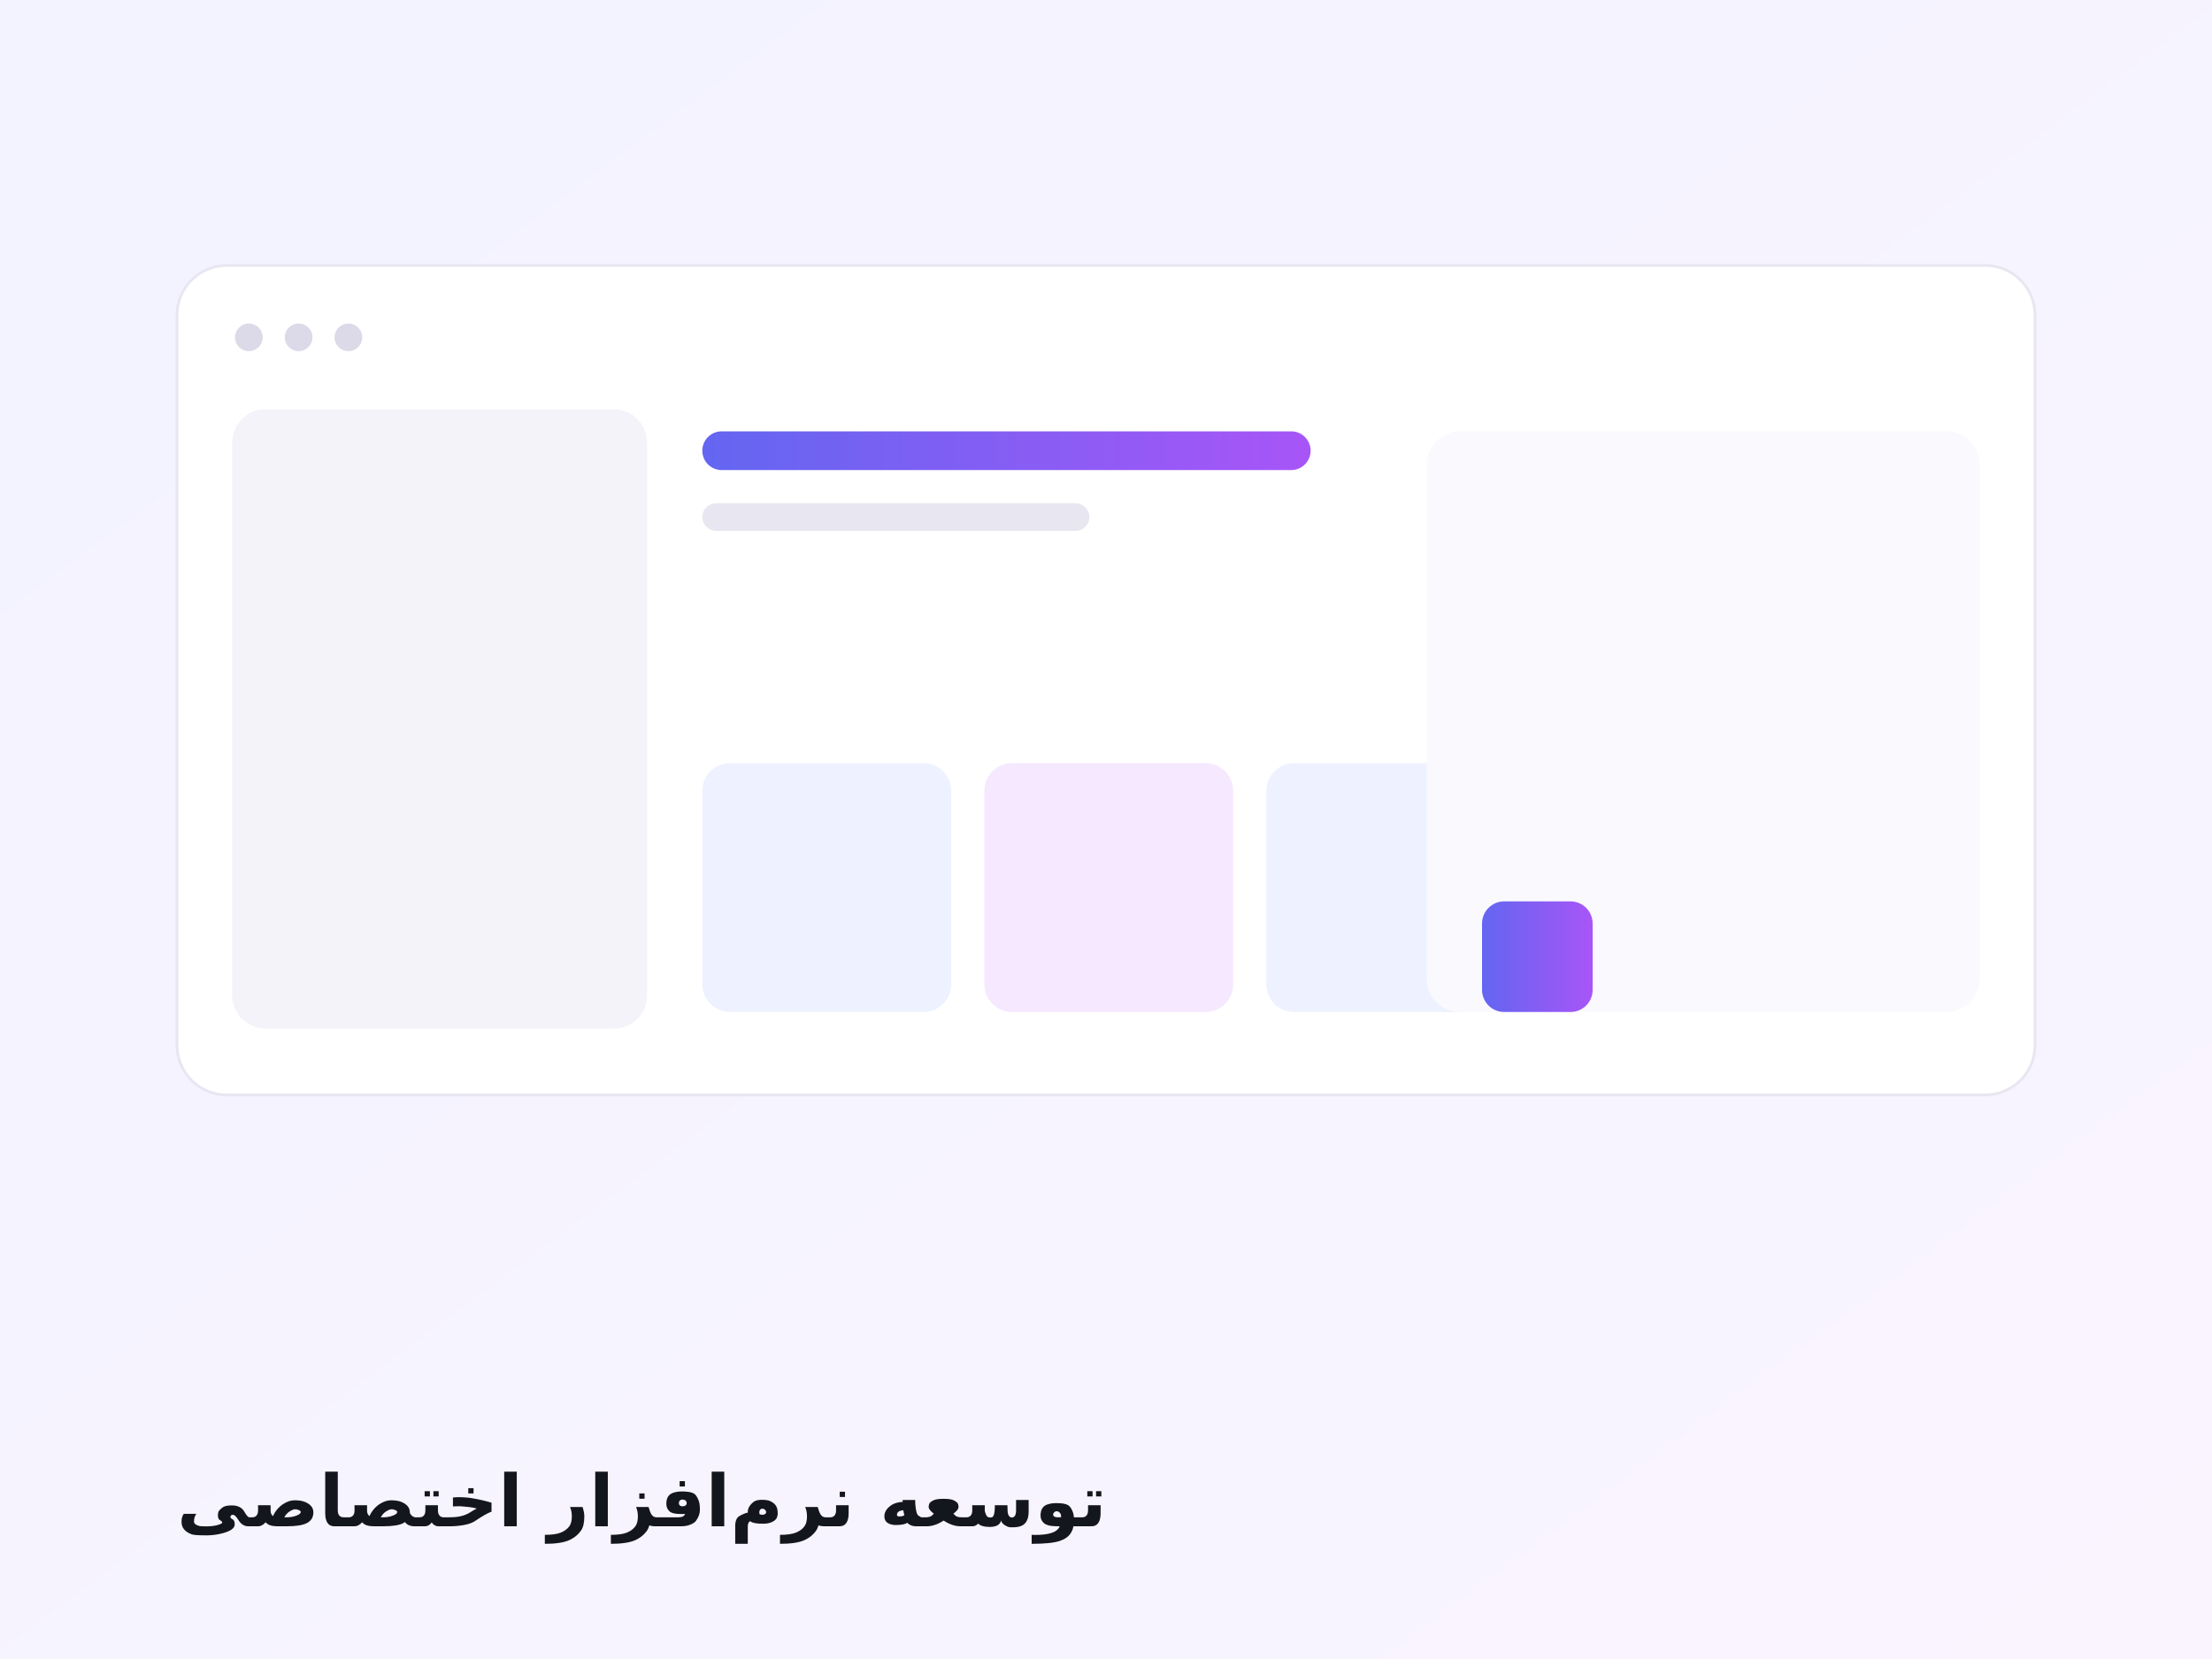
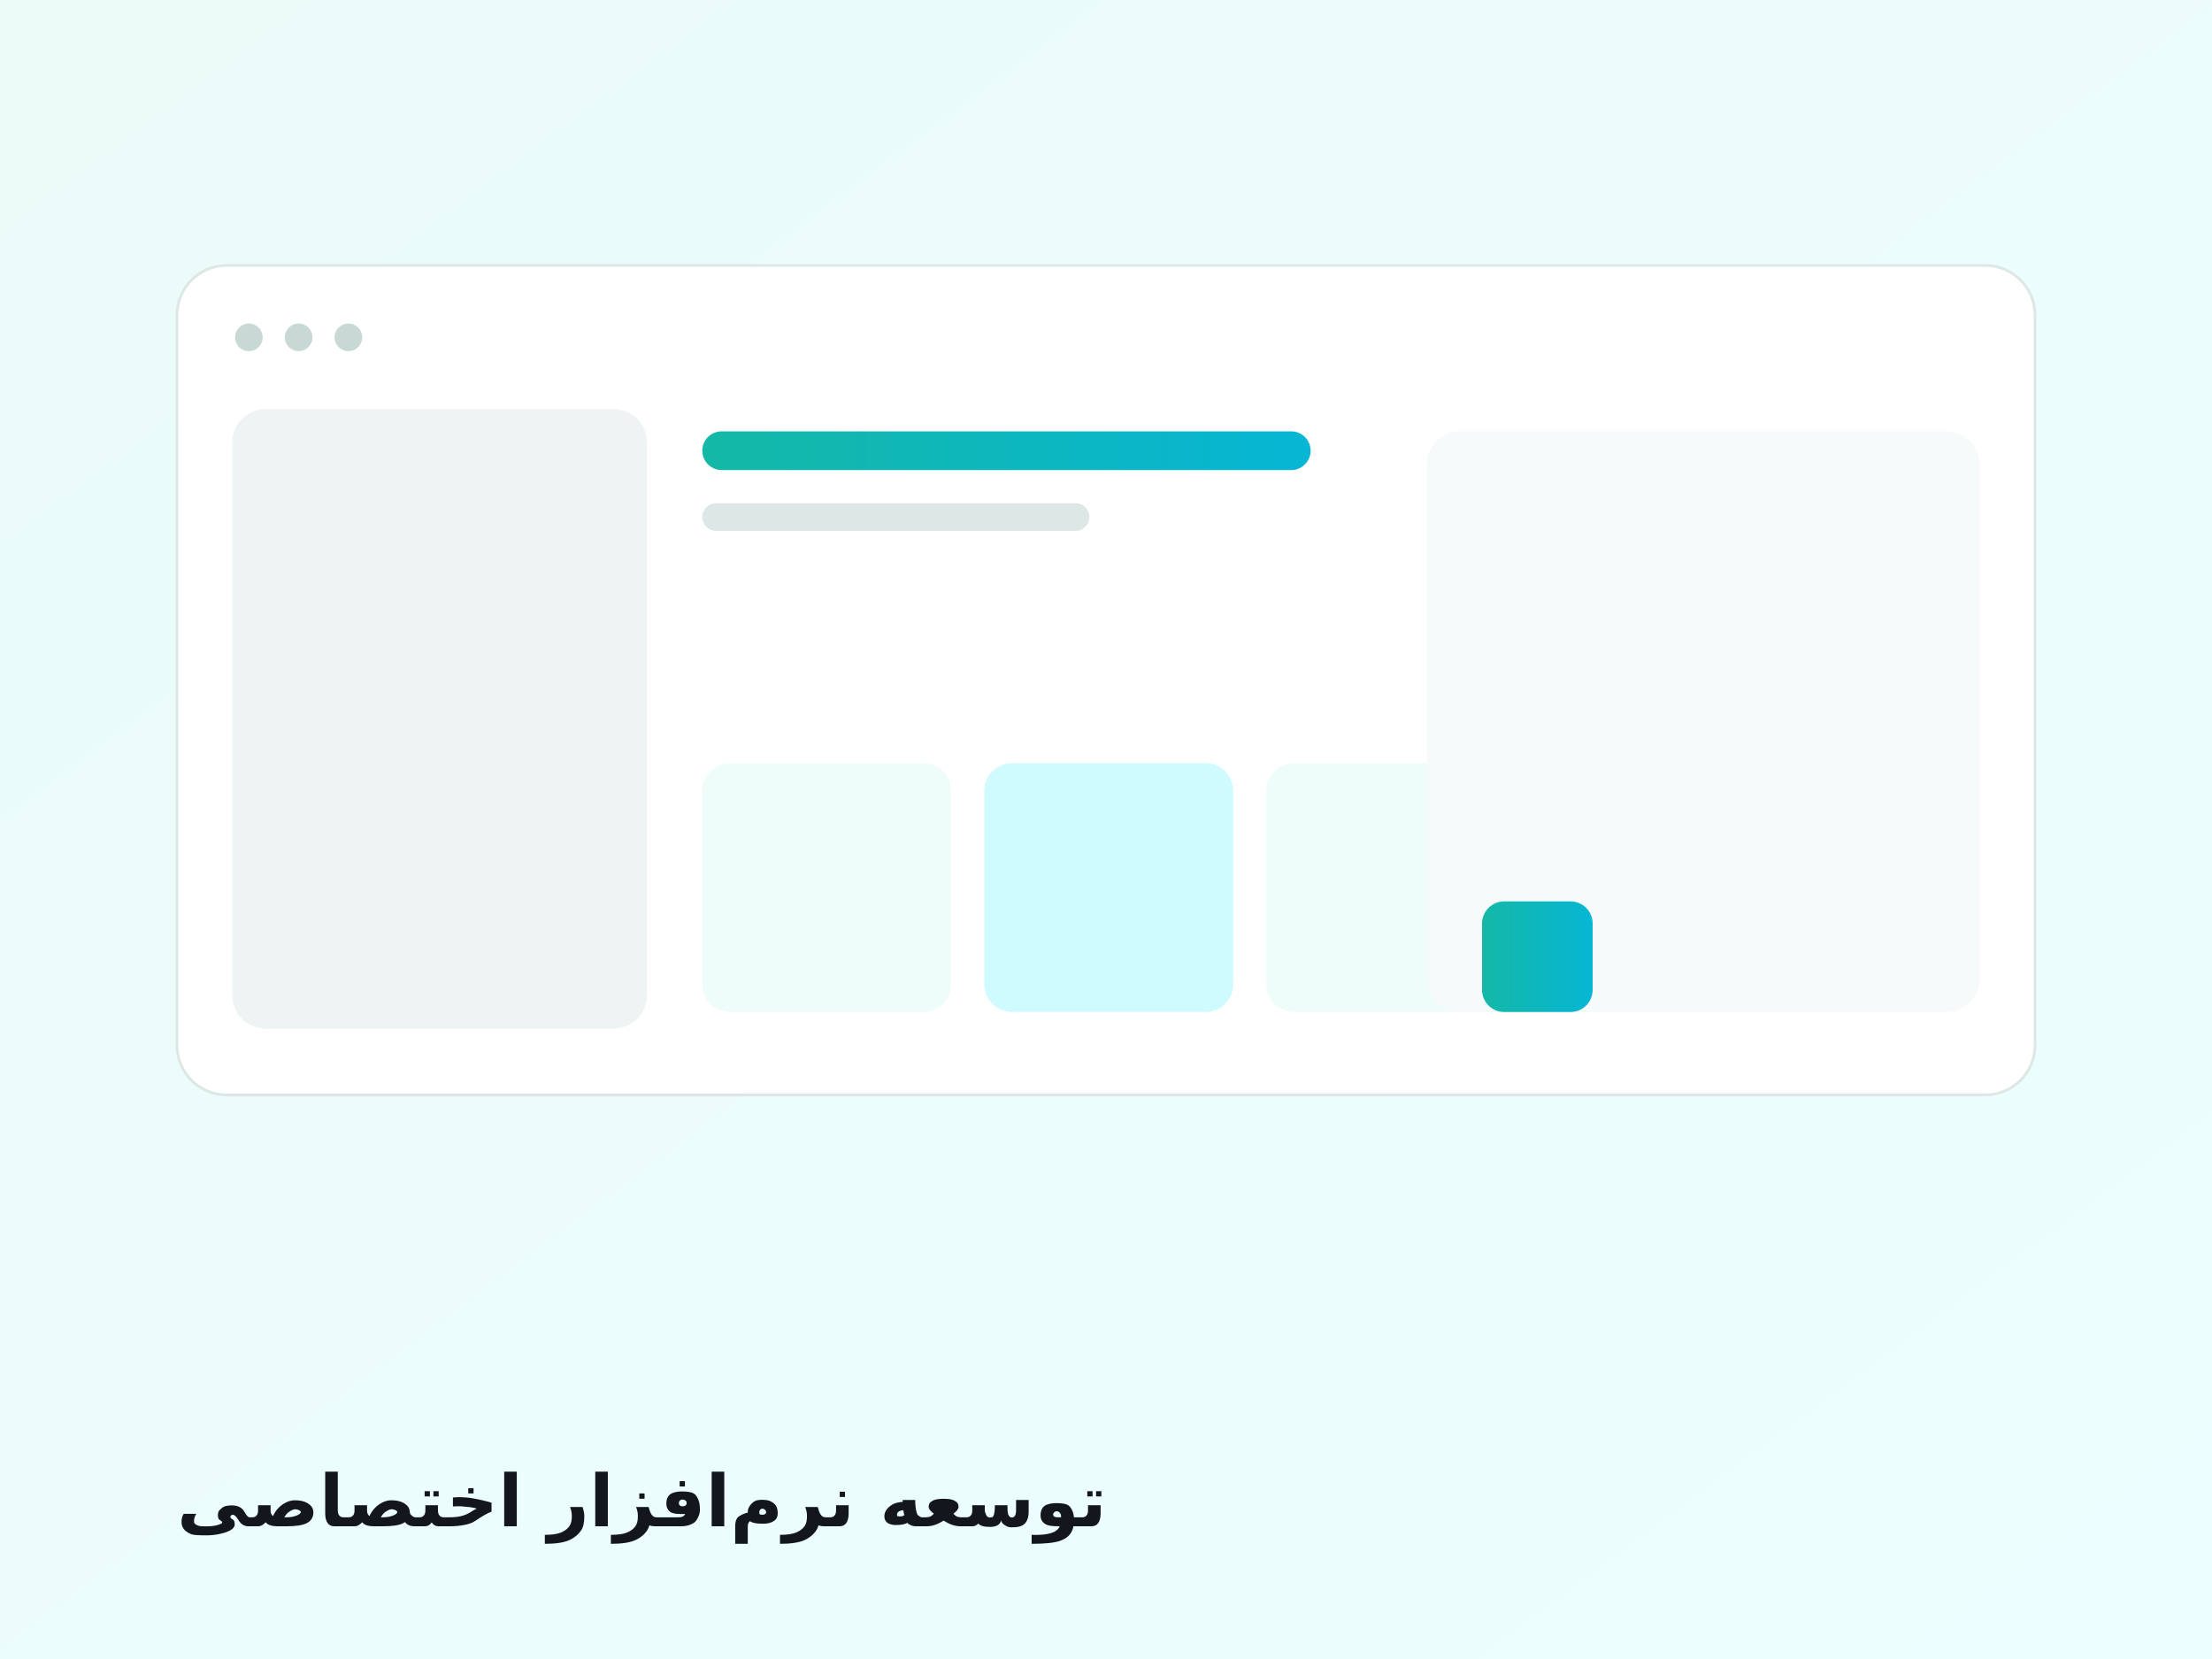
<svg xmlns="http://www.w3.org/2000/svg" width="800" height="600" viewBox="0 0 800 600" role="img" aria-label="توسعه نرم‌افزار اختصاصی">
  <defs>
    <linearGradient id="bg8531ad" x1="0" y1="0" x2="1" y2="1">
-       <stop offset="0" stop-color="#f2f3ff" />
-       <stop offset="1" stop-color="#faf4ff" />
+       <stop offset="0" stop-color="#eafbf8" />
+       <stop offset="1" stop-color="#ecfeff" />
    </linearGradient>
    <linearGradient id="ac8531ad" x1="0" y1="0" x2="1" y2="0">
-       <stop offset="0" stop-color="#6366f1" />
-       <stop offset="1" stop-color="#a855f7" />
+       <stop offset="0" stop-color="#14b8a6" />
+       <stop offset="1" stop-color="#06b6d4" />
    </linearGradient>
  </defs>
  <rect width="800" height="600" fill="url(#bg8531ad)" />
  <g transform="translate(64 96)">
-     <rect width="672" height="300" rx="18" fill="#ffffff" stroke="#e8e6f1" />
-     <circle cx="26" cy="26" r="5" fill="#dcd9e8" />
-     <circle cx="44" cy="26" r="5" fill="#dcd9e8" />
-     <circle cx="62" cy="26" r="5" fill="#dcd9e8" />
-     <rect x="20" y="52" width="150" height="224" rx="12" fill="#f4f3f9" />
+     <rect width="672" height="300" rx="18" fill="#ffffff" stroke="#dde8e6" />
+     <circle cx="26" cy="26" r="5" fill="#c8d8d5" />
+     <circle cx="44" cy="26" r="5" fill="#c8d8d5" />
+     <circle cx="62" cy="26" r="5" fill="#c8d8d5" />
+     <rect x="20" y="52" width="150" height="224" rx="12" fill="#eef4f3" />
    <rect x="190" y="60" width="220" height="14" rx="7" fill="url(#ac8531ad)" />
-     <rect x="190" y="86" width="140" height="10" rx="5" fill="#e8e6f1" />
-     <rect x="190" y="180" width="90" height="90" rx="10" fill="#eef1ff" />
-     <rect x="292" y="180" width="90" height="90" rx="10" fill="#f5e8ff" />
-     <rect x="394" y="180" width="90" height="90" rx="10" fill="#eef1ff" />
-     <rect x="452" y="60" width="200" height="210" rx="12" fill="#faf9fd" />
+     <rect x="190" y="86" width="140" height="10" rx="5" fill="#dde8e6" />
+     <rect x="190" y="180" width="90" height="90" rx="10" fill="#eefcfa" />
+     <rect x="292" y="180" width="90" height="90" rx="10" fill="#cffafe" />
+     <rect x="394" y="180" width="90" height="90" rx="10" fill="#eefcfa" />
+     <rect x="452" y="60" width="200" height="210" rx="12" fill="#f7fafa" />
    <rect x="472" y="230" width="40" height="40" rx="8" fill="url(#ac8531ad)" />
  </g>
  <text x="8%" y="552" fill="#14161d" font-family="Vazirmatn, Tahoma, sans-serif" font-size="26" font-weight="700">توسعه نرم‌افزار اختصاصی</text>
</svg>
